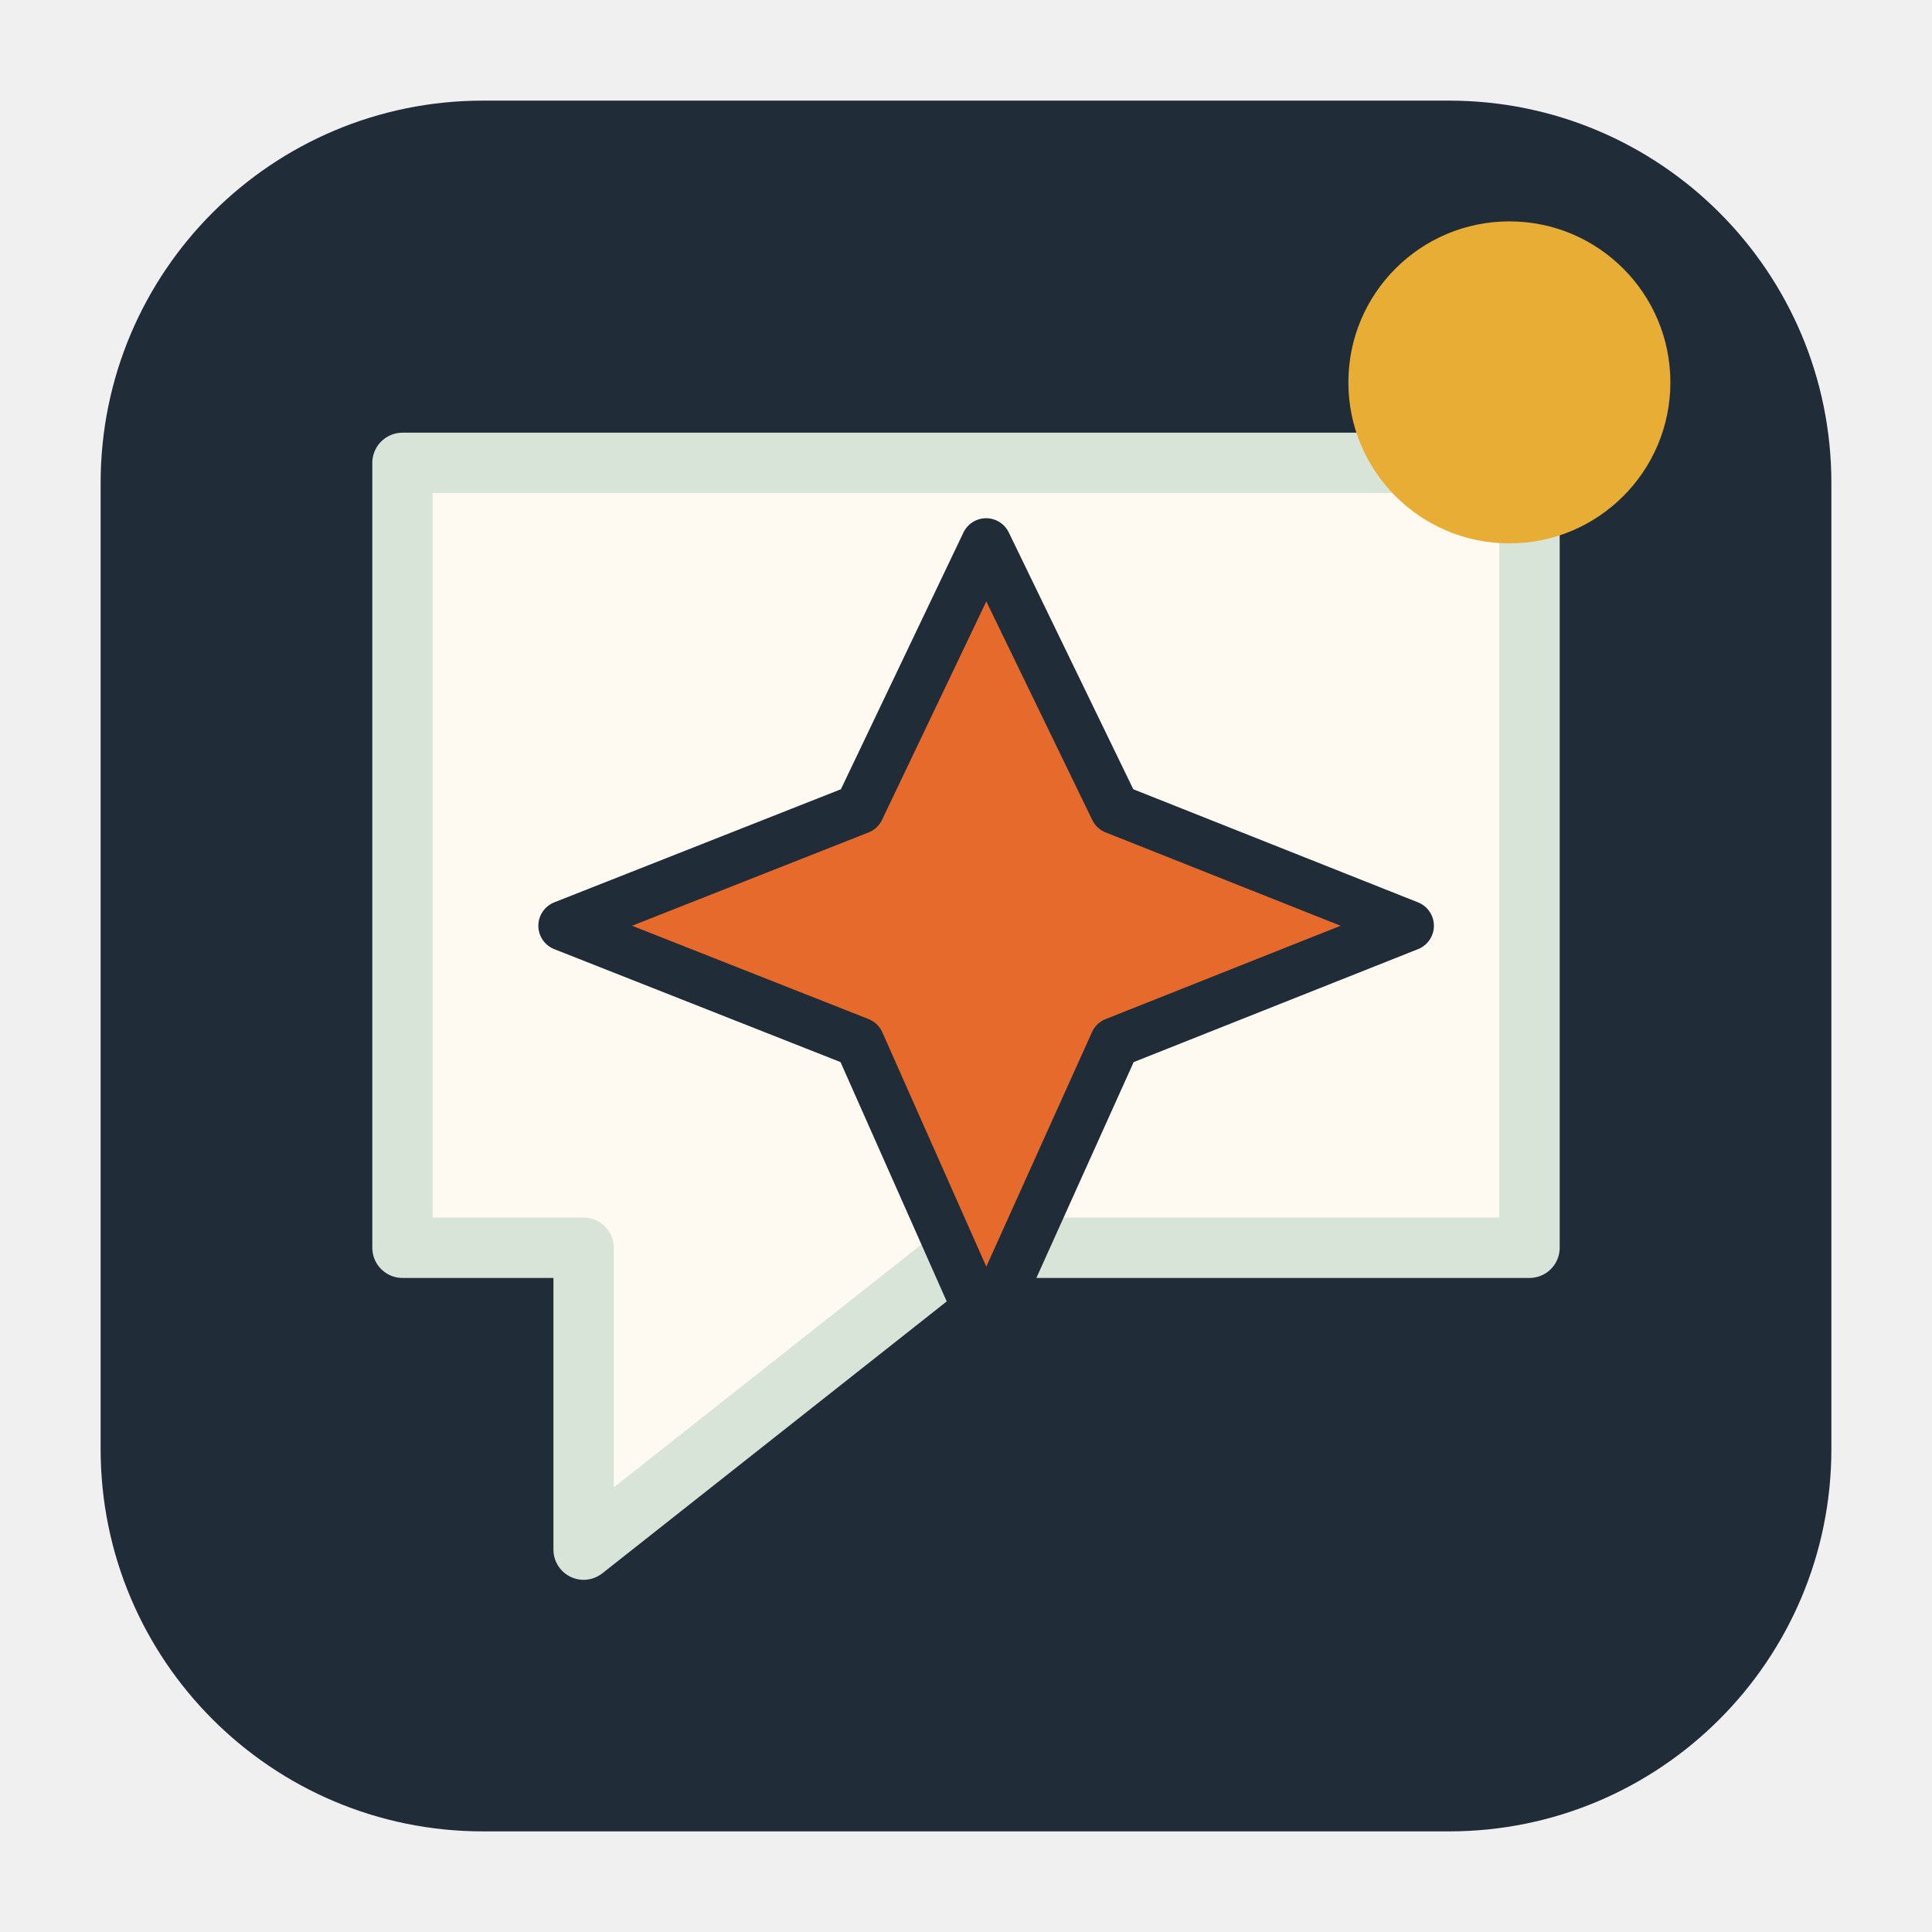
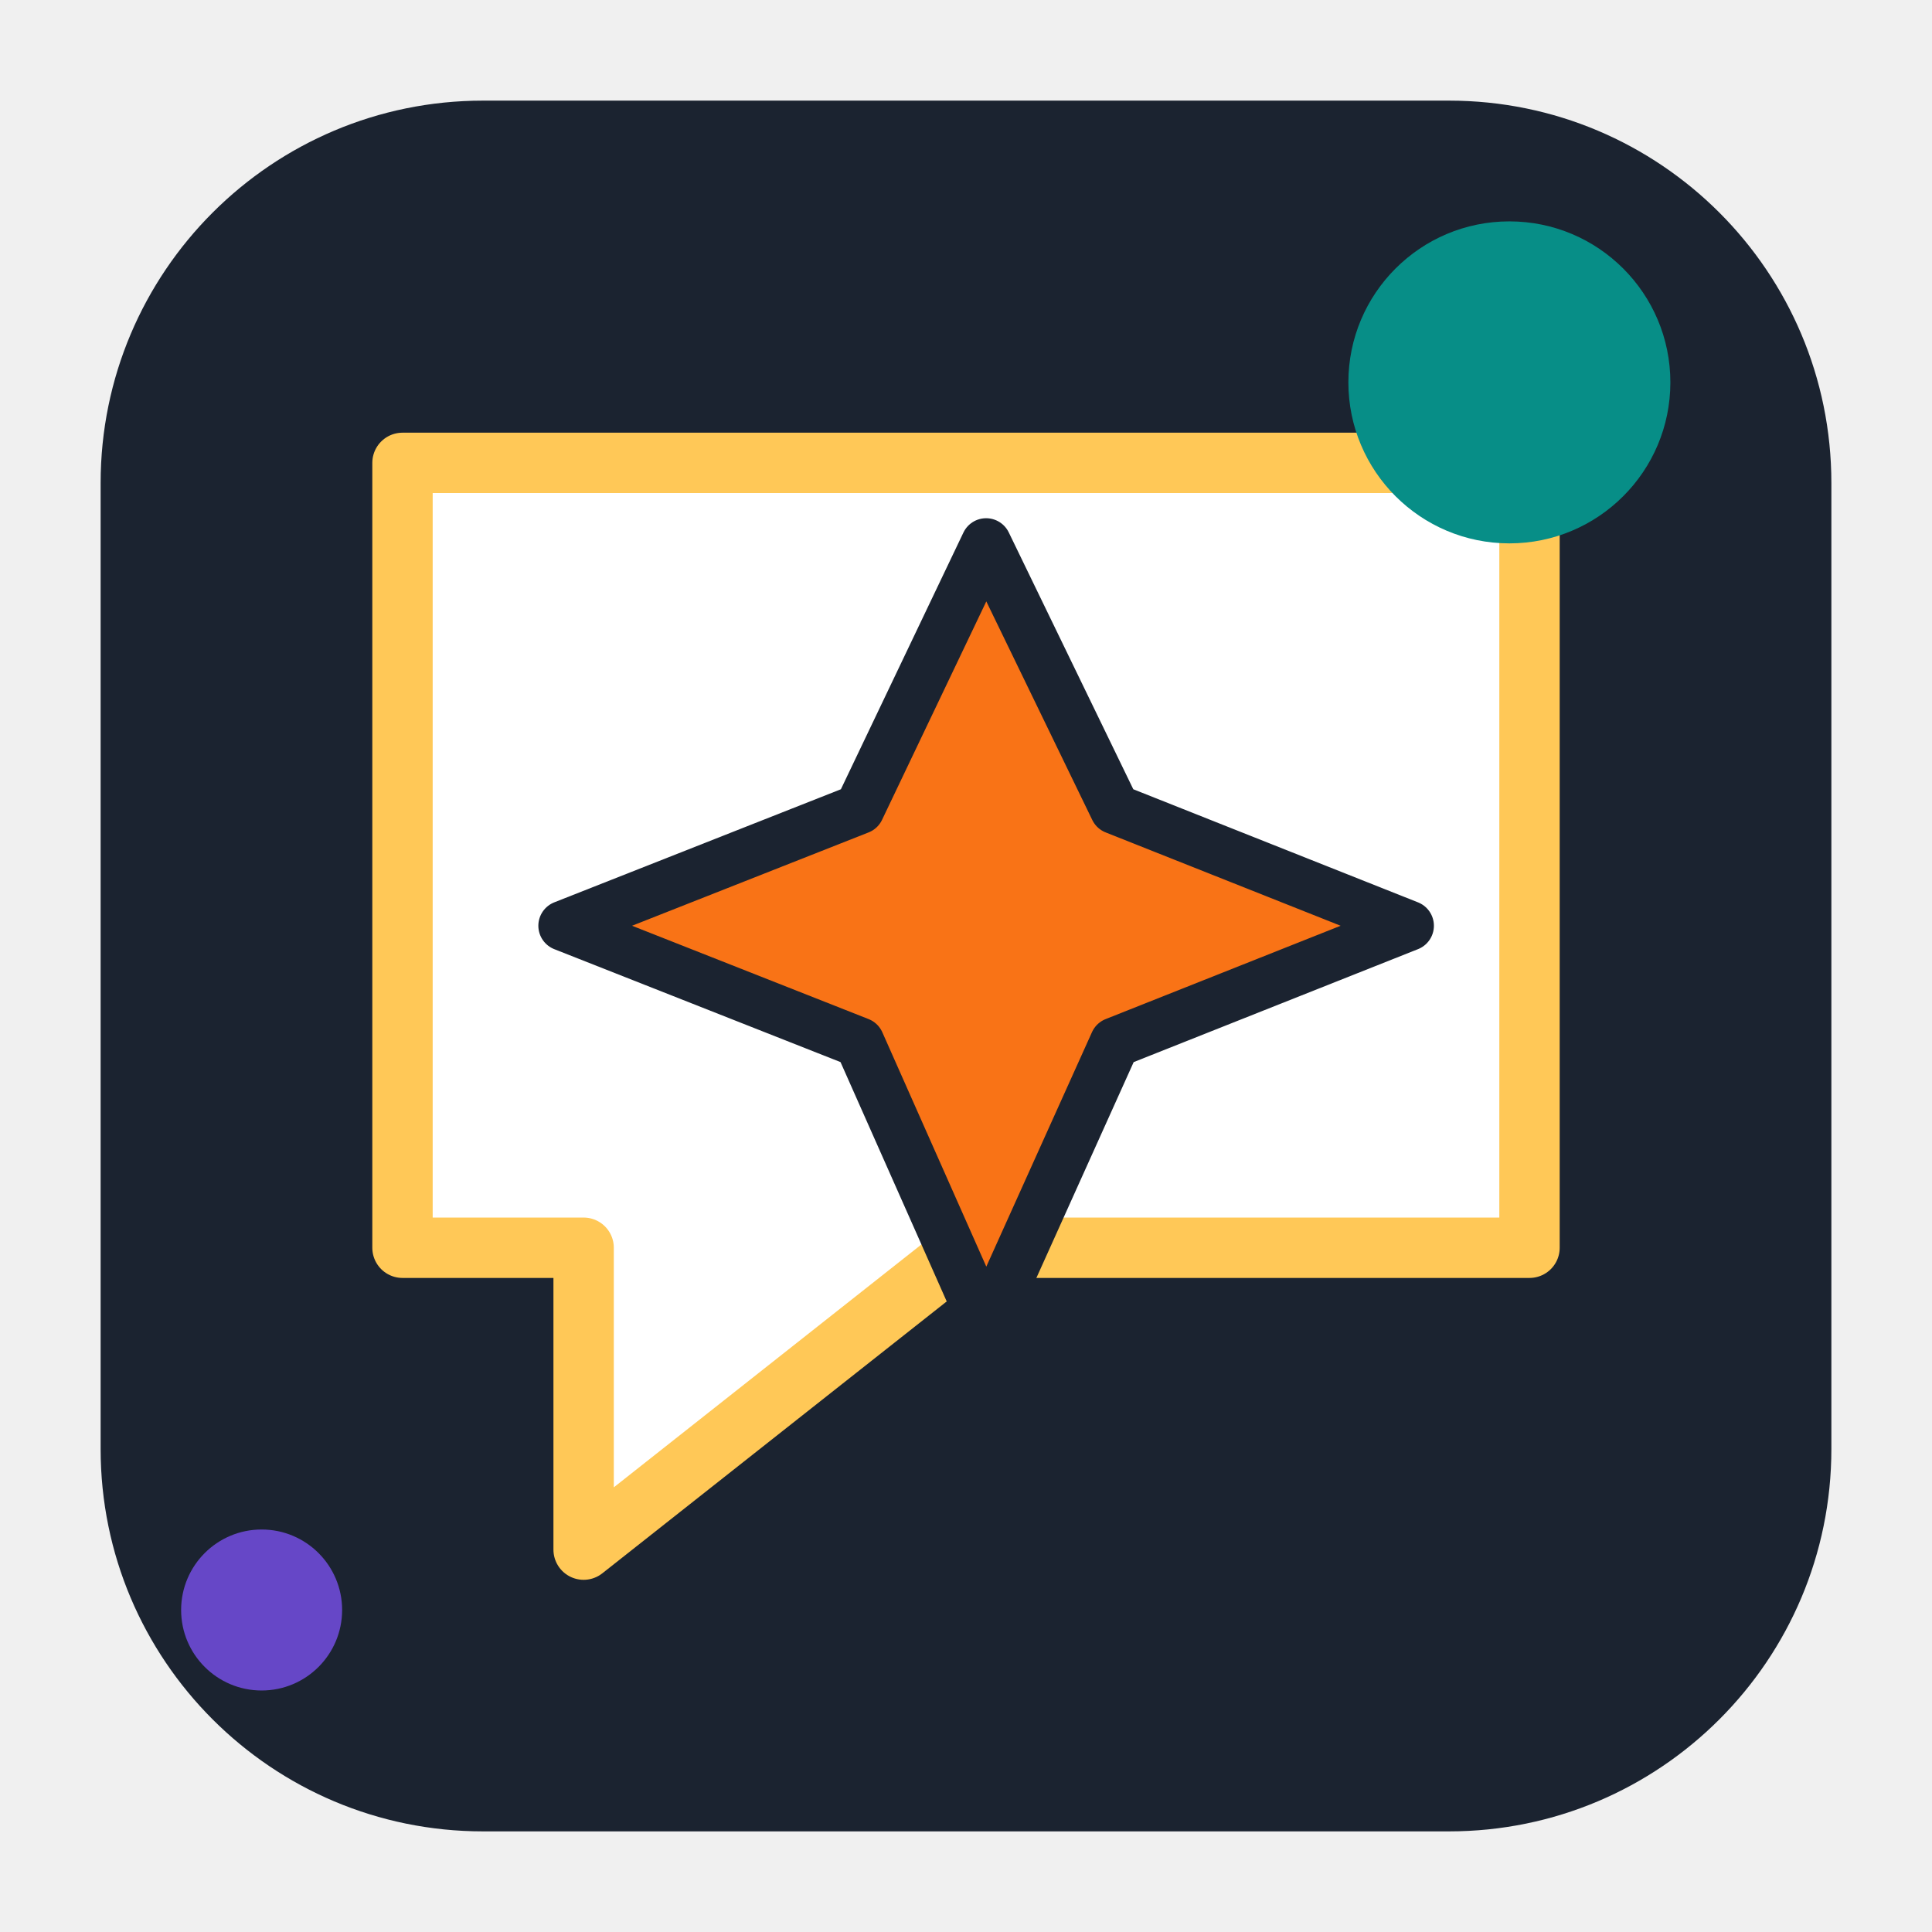
<svg xmlns="http://www.w3.org/2000/svg" viewBox="0 0 96 96" role="img" aria-labelledby="title">
-   <rect x="5" y="5" width="86" height="86" rx="19" fill="#202C38" />
-   <path d="M20 23h56v39H48L29 77V62h-9Z" fill="#FFFAF1" stroke="#D9E4D8" stroke-width="3" stroke-linejoin="round" />
-   <path d="m49 27 6.4 13.2L70 46l-14.6 5.8L49 66l-6.3-14.2L28 46l14.7-5.8Z" fill="#E66A2C" stroke="#202C38" stroke-width="2.5" stroke-linejoin="round" />
-   <circle cx="75" cy="19" r="8" fill="#E7AD35" />
+   <rect x="5" y="5" width="86" height="86" rx="19" fill="#1B2330" />
+   <path d="M20 23h56v39H48L29 77V62h-9Z" fill="#FFFFFF" stroke="#FFC857" stroke-width="3" stroke-linejoin="round" />
+   <path d="m49 27 6.4 13.2L70 46l-14.6 5.8L49 66l-6.3-14.2L28 46l14.7-5.8Z" fill="#F97316" stroke="#1B2330" stroke-width="2.5" stroke-linejoin="round" />
+   <circle cx="75" cy="19" r="8" fill="#078E87" />
+   <circle cx="13" cy="80" r="4" fill="#6647C7" />
</svg>
